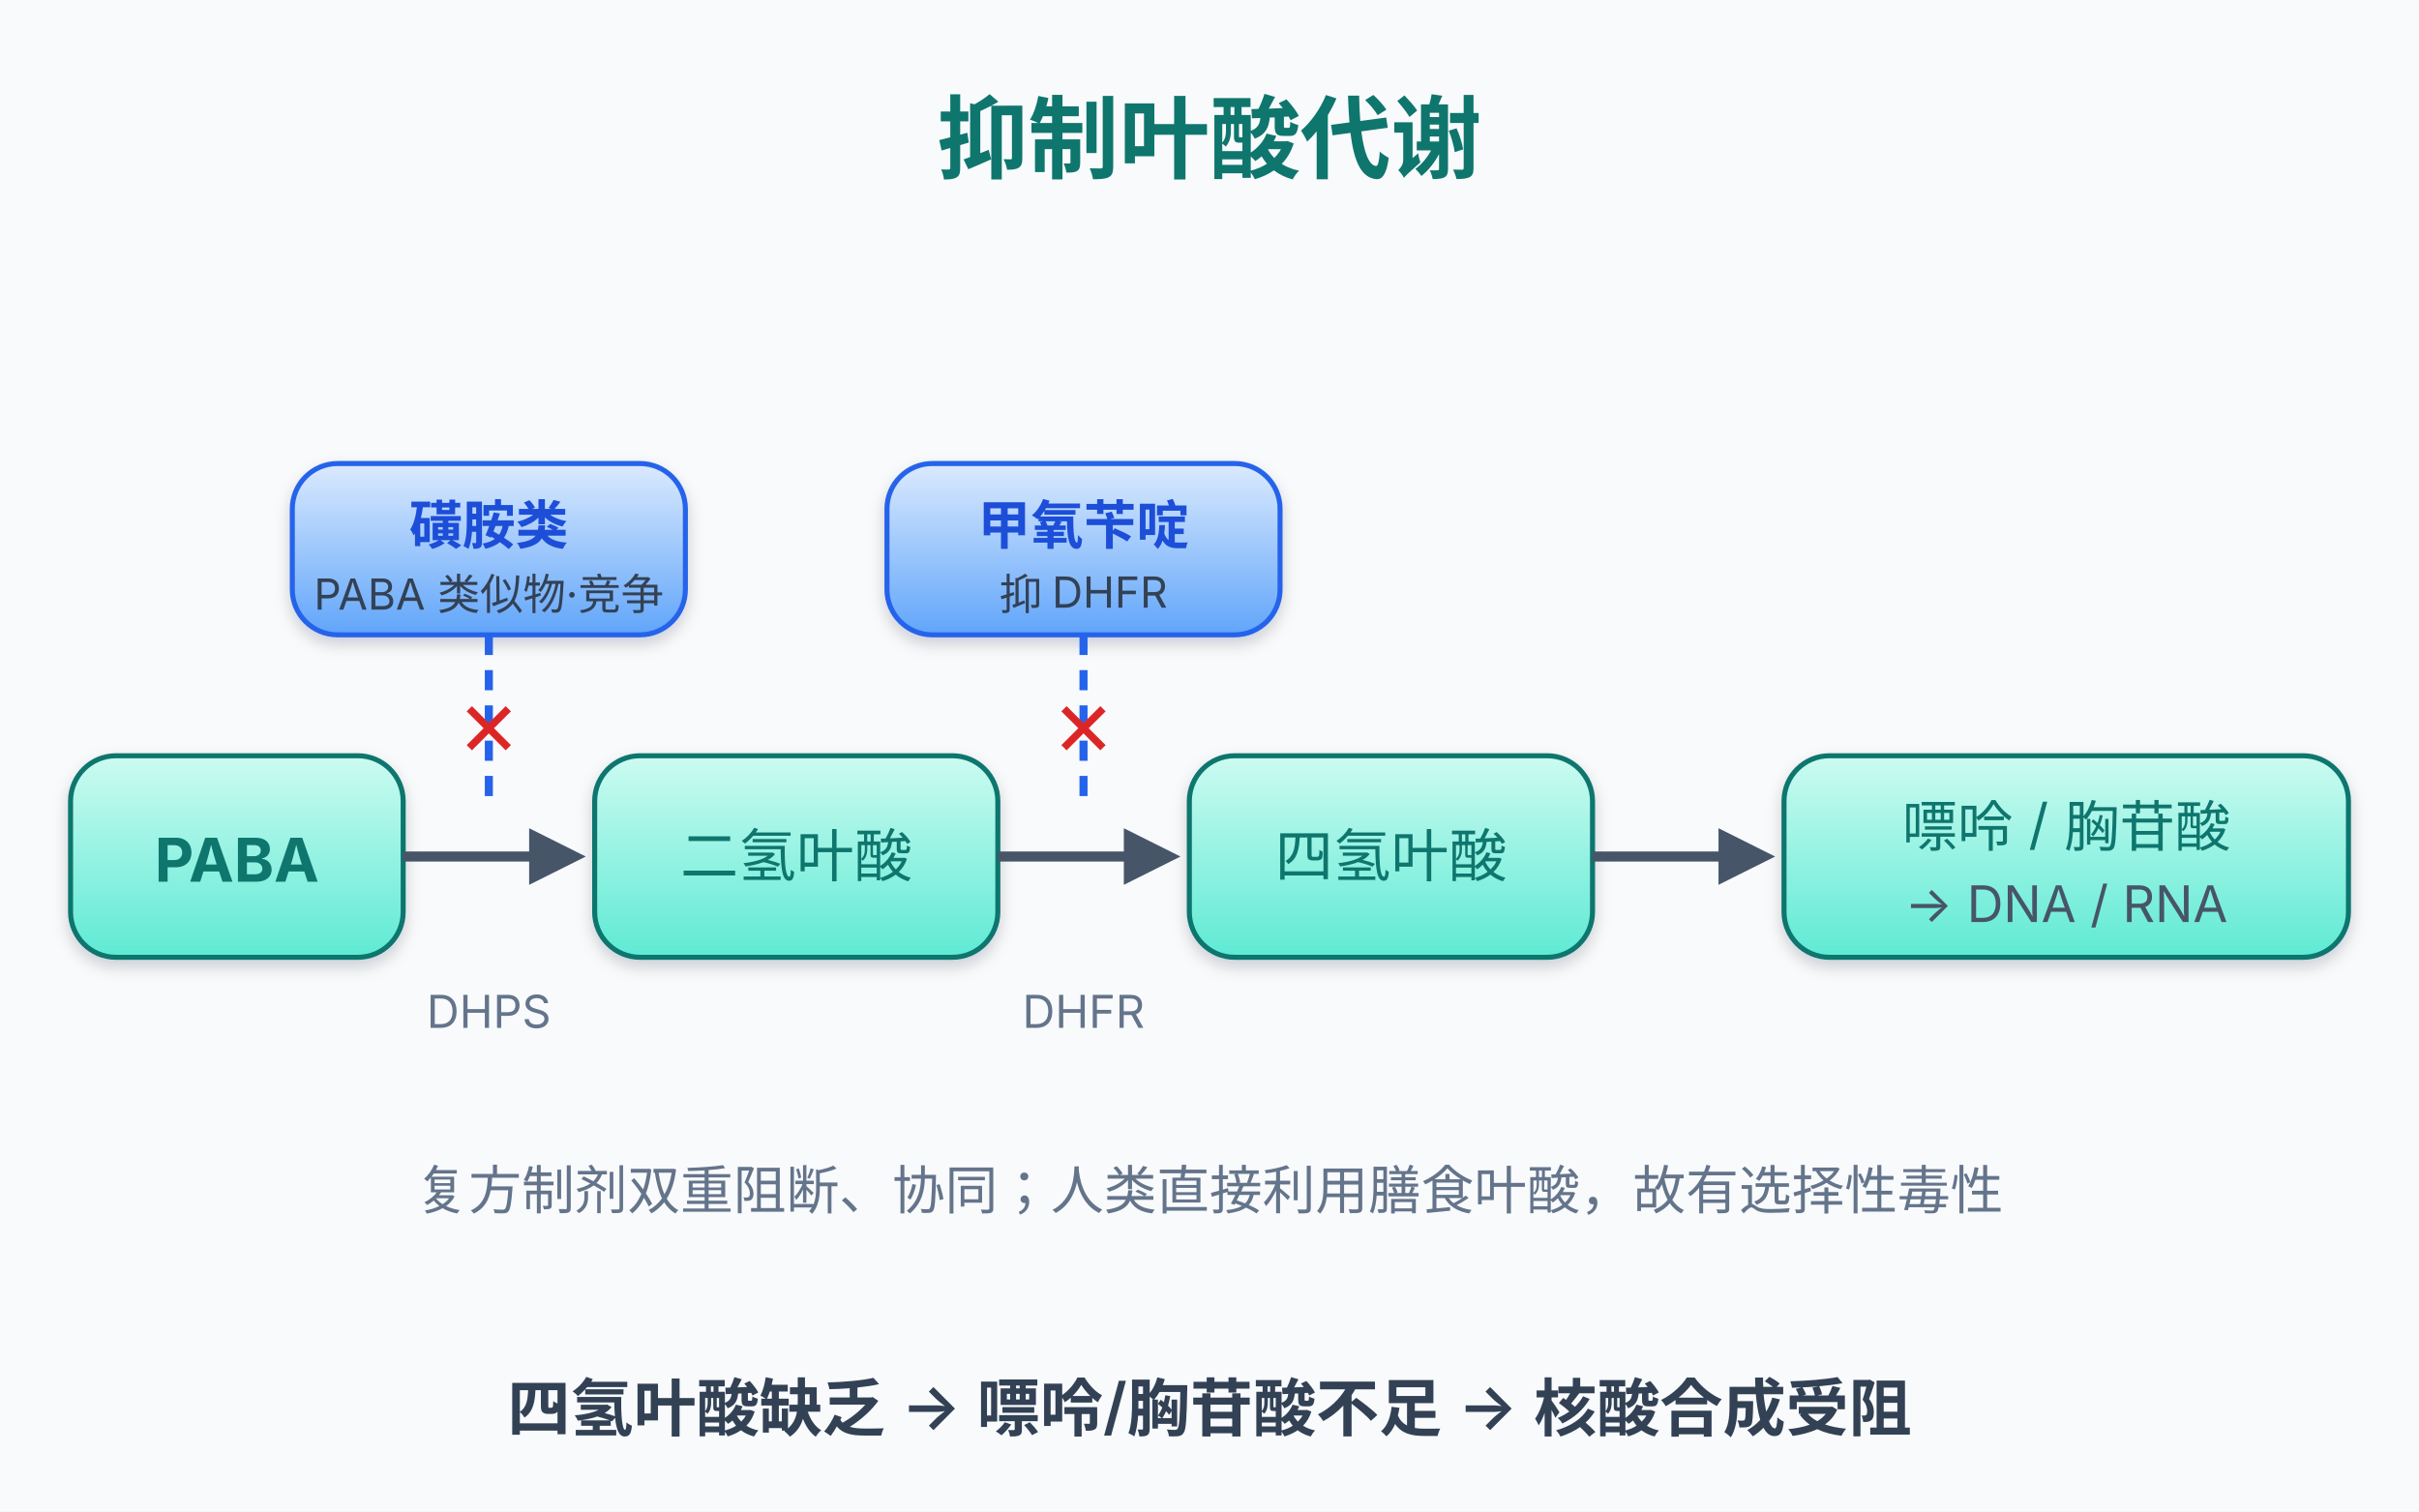
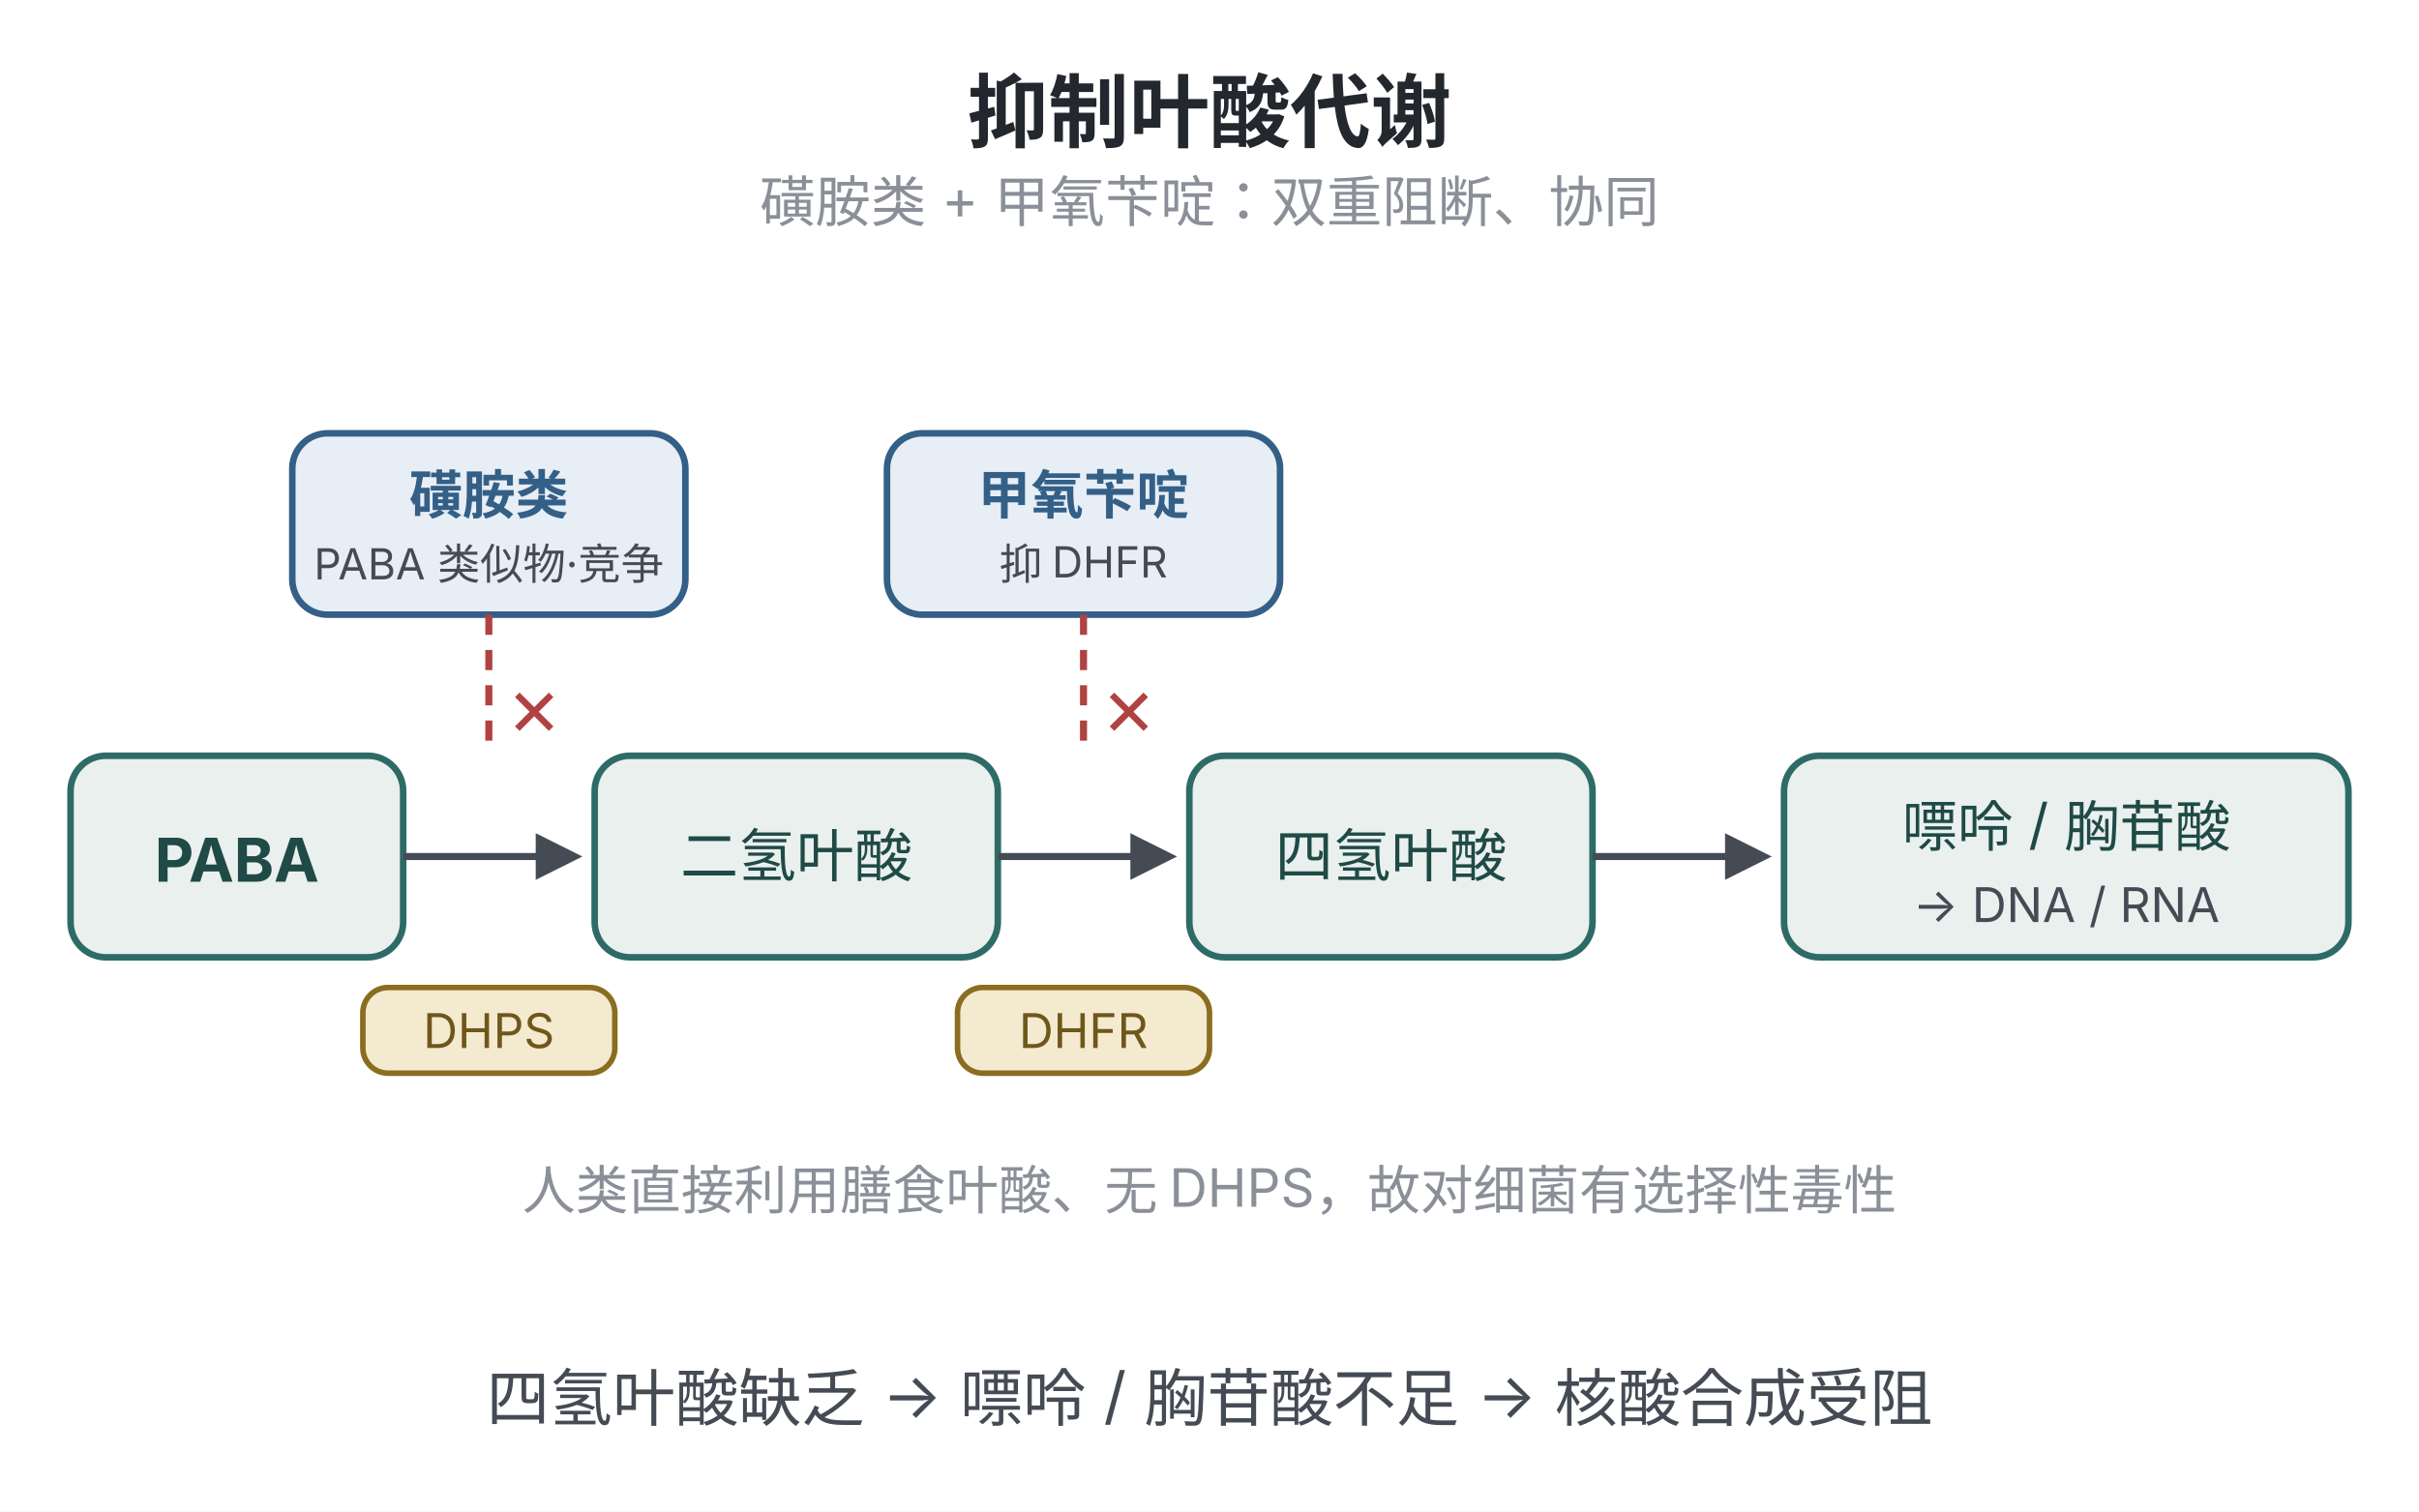
<svg xmlns="http://www.w3.org/2000/svg" viewBox="0 0 480 300" font-family="-apple-system,'PingFang SC','Microsoft YaHei',sans-serif">
-   <defs>
-     <linearGradient id="foBox" x1="0" y1="0" x2="0" y2="1">
-       <stop offset="0" stop-color="#ccfbf1" />
-       <stop offset="1" stop-color="#5eead4" />
-     </linearGradient>
-     <linearGradient id="foDrug" x1="0" y1="0" x2="0" y2="1">
-       <stop offset="0" stop-color="#dbeafe" />
-       <stop offset="1" stop-color="#60a5fa" />
-     </linearGradient>
-     <filter id="foSh" x="-30%" y="-30%" width="160%" height="160%">
-       <feDropShadow dx="0" dy="1.4" stdDeviation="1.5" flood-color="#0f172a" flood-opacity="0.18" />
-     </filter>
-   </defs>
-   <rect width="480" height="300" fill="#f8fafc" />
-   <text x="240" y="34" text-anchor="middle" font-size="18" font-weight="700" fill="#0f766e">抑制叶酸代谢</text>
-   <g filter="url(#foSh)">
-     <rect x="14" y="150" width="66" height="40" rx="9" fill="url(#foBox)" stroke="#0f766e" />
-     <rect x="118" y="150" width="80" height="40" rx="9" fill="url(#foBox)" stroke="#0f766e" />
-     <rect x="236" y="150" width="80" height="40" rx="9" fill="url(#foBox)" stroke="#0f766e" />
-     <rect x="354" y="150" width="112" height="40" rx="9" fill="url(#foBox)" stroke="#0f766e" />
+   <rect width="480" height="300" fill="#ffffff" />
+   <text x="240" y="28" text-anchor="middle" font-size="16" font-weight="700" fill="#23272e">抑制叶酸代谢</text>
+   <text x="240" y="44" text-anchor="middle" font-size="11" fill="#8a8f98">磺胺类 + 甲氧苄啶：双重阻断、协同</text>
+   <g fill="#e9f0ee" stroke="#2e6b66" stroke-width="1.3">
+     <rect x="14" y="150" width="66" height="40" rx="7" />
+     <rect x="118" y="150" width="80" height="40" rx="7" />
+     <rect x="236" y="150" width="80" height="40" rx="7" />
+     <rect x="354" y="150" width="112" height="40" rx="7" />
  </g>
-   <text x="47" y="175" text-anchor="middle" font-size="12" font-weight="700" fill="#0f766e">PABA</text>
-   <text x="158" y="174" text-anchor="middle" font-size="11.5" fill="#0f766e">二氢叶酸</text>
-   <text x="276" y="174" text-anchor="middle" font-size="11.5" fill="#0f766e">四氢叶酸</text>
-   <text x="410" y="168" text-anchor="middle" font-size="11" fill="#0f766e">嘌呤 / 胸苷酸</text>
-   <text x="410" y="183" text-anchor="middle" font-size="10" fill="#475569">→ DNA / RNA</text>
-   <g stroke="#475569" stroke-width="2">
-     <line x1="80" y1="170" x2="114" y2="170" />
-     <polygon points="114,170 106,166 106,174" fill="#475569" />
-     <line x1="198" y1="170" x2="232" y2="170" />
-     <polygon points="232,170 224,166 224,174" fill="#475569" />
-     <line x1="316" y1="170" x2="350" y2="170" />
-     <polygon points="350,170 342,166 342,174" fill="#475569" />
+   <text x="47" y="175" text-anchor="middle" font-size="12" font-weight="700" fill="#1f4a46">PABA</text>
+   <text x="158" y="174" text-anchor="middle" font-size="11.5" fill="#1f4a46">二氢叶酸</text>
+   <text x="276" y="174" text-anchor="middle" font-size="11.5" fill="#1f4a46">四氢叶酸</text>
+   <text x="410" y="168" text-anchor="middle" font-size="11" fill="#1f4a46">嘌呤 / 胸苷酸</text>
+   <text x="410" y="183" text-anchor="middle" font-size="9.5" fill="#454b54">→ DNA / RNA</text>
+   <g stroke="#454b54" stroke-width="1.4" fill="#454b54">
+     <line x1="80" y1="170" x2="113" y2="170" />
+     <polygon points="114,170 107,166.5 107,173.5" />
+     <line x1="198" y1="170" x2="231" y2="170" />
+     <polygon points="232,170 225,166.5 225,173.5" />
+     <line x1="316" y1="170" x2="349" y2="170" />
+     <polygon points="350,170 343,166.5 343,173.5" />
  </g>
-   <text x="97" y="204" text-anchor="middle" font-size="9" fill="#64748b">DHPS</text>
-   <text x="215" y="204" text-anchor="middle" font-size="9" fill="#64748b">DHFR</text>
-   <rect x="58" y="92" width="78" height="34" rx="9" fill="url(#foDrug)" stroke="#2563eb" filter="url(#foSh)" />
-   <text x="97" y="108" text-anchor="middle" font-size="10.5" font-weight="700" fill="#1d4ed8">磺胺类</text>
-   <text x="97" y="121" text-anchor="middle" font-size="8.5" fill="#334155">PABA 类似物·竞争</text>
-   <line x1="97" y1="126" x2="97" y2="158" stroke="#2563eb" stroke-width="1.6" stroke-dasharray="4 3" />
-   <text x="97" y="150" text-anchor="middle" font-size="15" fill="#dc2626" font-weight="700">✕</text>
-   <rect x="176" y="92" width="78" height="34" rx="9" fill="url(#foDrug)" stroke="#2563eb" filter="url(#foSh)" />
-   <text x="215" y="108" text-anchor="middle" font-size="10.5" font-weight="700" fill="#1d4ed8">甲氧苄啶</text>
-   <text x="215" y="121" text-anchor="middle" font-size="8.5" fill="#334155">抑 DHFR</text>
-   <line x1="215" y1="126" x2="215" y2="158" stroke="#2563eb" stroke-width="1.6" stroke-dasharray="4 3" />
-   <text x="215" y="150" text-anchor="middle" font-size="15" fill="#dc2626" font-weight="700">✕</text>
-   <text x="240" y="240" text-anchor="middle" font-size="10.5" fill="#64748b">复方制剂双重阻断、协同；人类直接利用膳食叶酸，故有选择性毒性</text>
-   <text x="240" y="284" text-anchor="middle" font-size="12.5" font-weight="600" fill="#334155">四氢叶酸缺乏 → 嘌呤/胸苷酸不足 → 核酸合成受阻</text>
+   <g>
+     <rect x="72" y="196" width="50" height="17" rx="5" fill="#f3ead0" stroke="#8a6d1f" stroke-width="1.1" />
+     <text x="97" y="208" text-anchor="middle" font-size="9.5" fill="#6e571a">DHPS</text>
+     <rect x="190" y="196" width="50" height="17" rx="5" fill="#f3ead0" stroke="#8a6d1f" stroke-width="1.1" />
+     <text x="215" y="208" text-anchor="middle" font-size="9.5" fill="#6e571a">DHFR</text>
+   </g>
+   <rect x="58" y="86" width="78" height="36" rx="7" fill="#e7eef6" stroke="#345f86" stroke-width="1.3" />
+   <text x="97" y="102" text-anchor="middle" font-size="10.5" font-weight="700" fill="#345f86">磺胺类</text>
+   <text x="97" y="115" text-anchor="middle" font-size="8.5" fill="#454b54">PABA 类似物·竞争</text>
+   <line x1="97" y1="122" x2="97" y2="148" stroke="#b04242" stroke-width="1.4" stroke-dasharray="4 3" />
+   <text x="106" y="146" text-anchor="middle" font-size="13" fill="#b04242" font-weight="700">✕</text>
+   <rect x="176" y="86" width="78" height="36" rx="7" fill="#e7eef6" stroke="#345f86" stroke-width="1.3" />
+   <text x="215" y="102" text-anchor="middle" font-size="10.5" font-weight="700" fill="#345f86">甲氧苄啶</text>
+   <text x="215" y="115" text-anchor="middle" font-size="8.5" fill="#454b54">抑 DHFR</text>
+   <line x1="215" y1="122" x2="215" y2="148" stroke="#b04242" stroke-width="1.4" stroke-dasharray="4 3" />
+   <text x="224" y="146" text-anchor="middle" font-size="13" fill="#b04242" font-weight="700">✕</text>
+   <text x="240" y="240" text-anchor="middle" font-size="10.5" fill="#8a8f98">人类直接利用膳食叶酸、无 DHPS，故对细菌有选择性毒性</text>
+   <text x="240" y="282" text-anchor="middle" font-size="12.5" fill="#454b54">四氢叶酸缺乏 → 嘌呤 / 胸苷酸不足 → 核酸合成受阻</text>
</svg>
